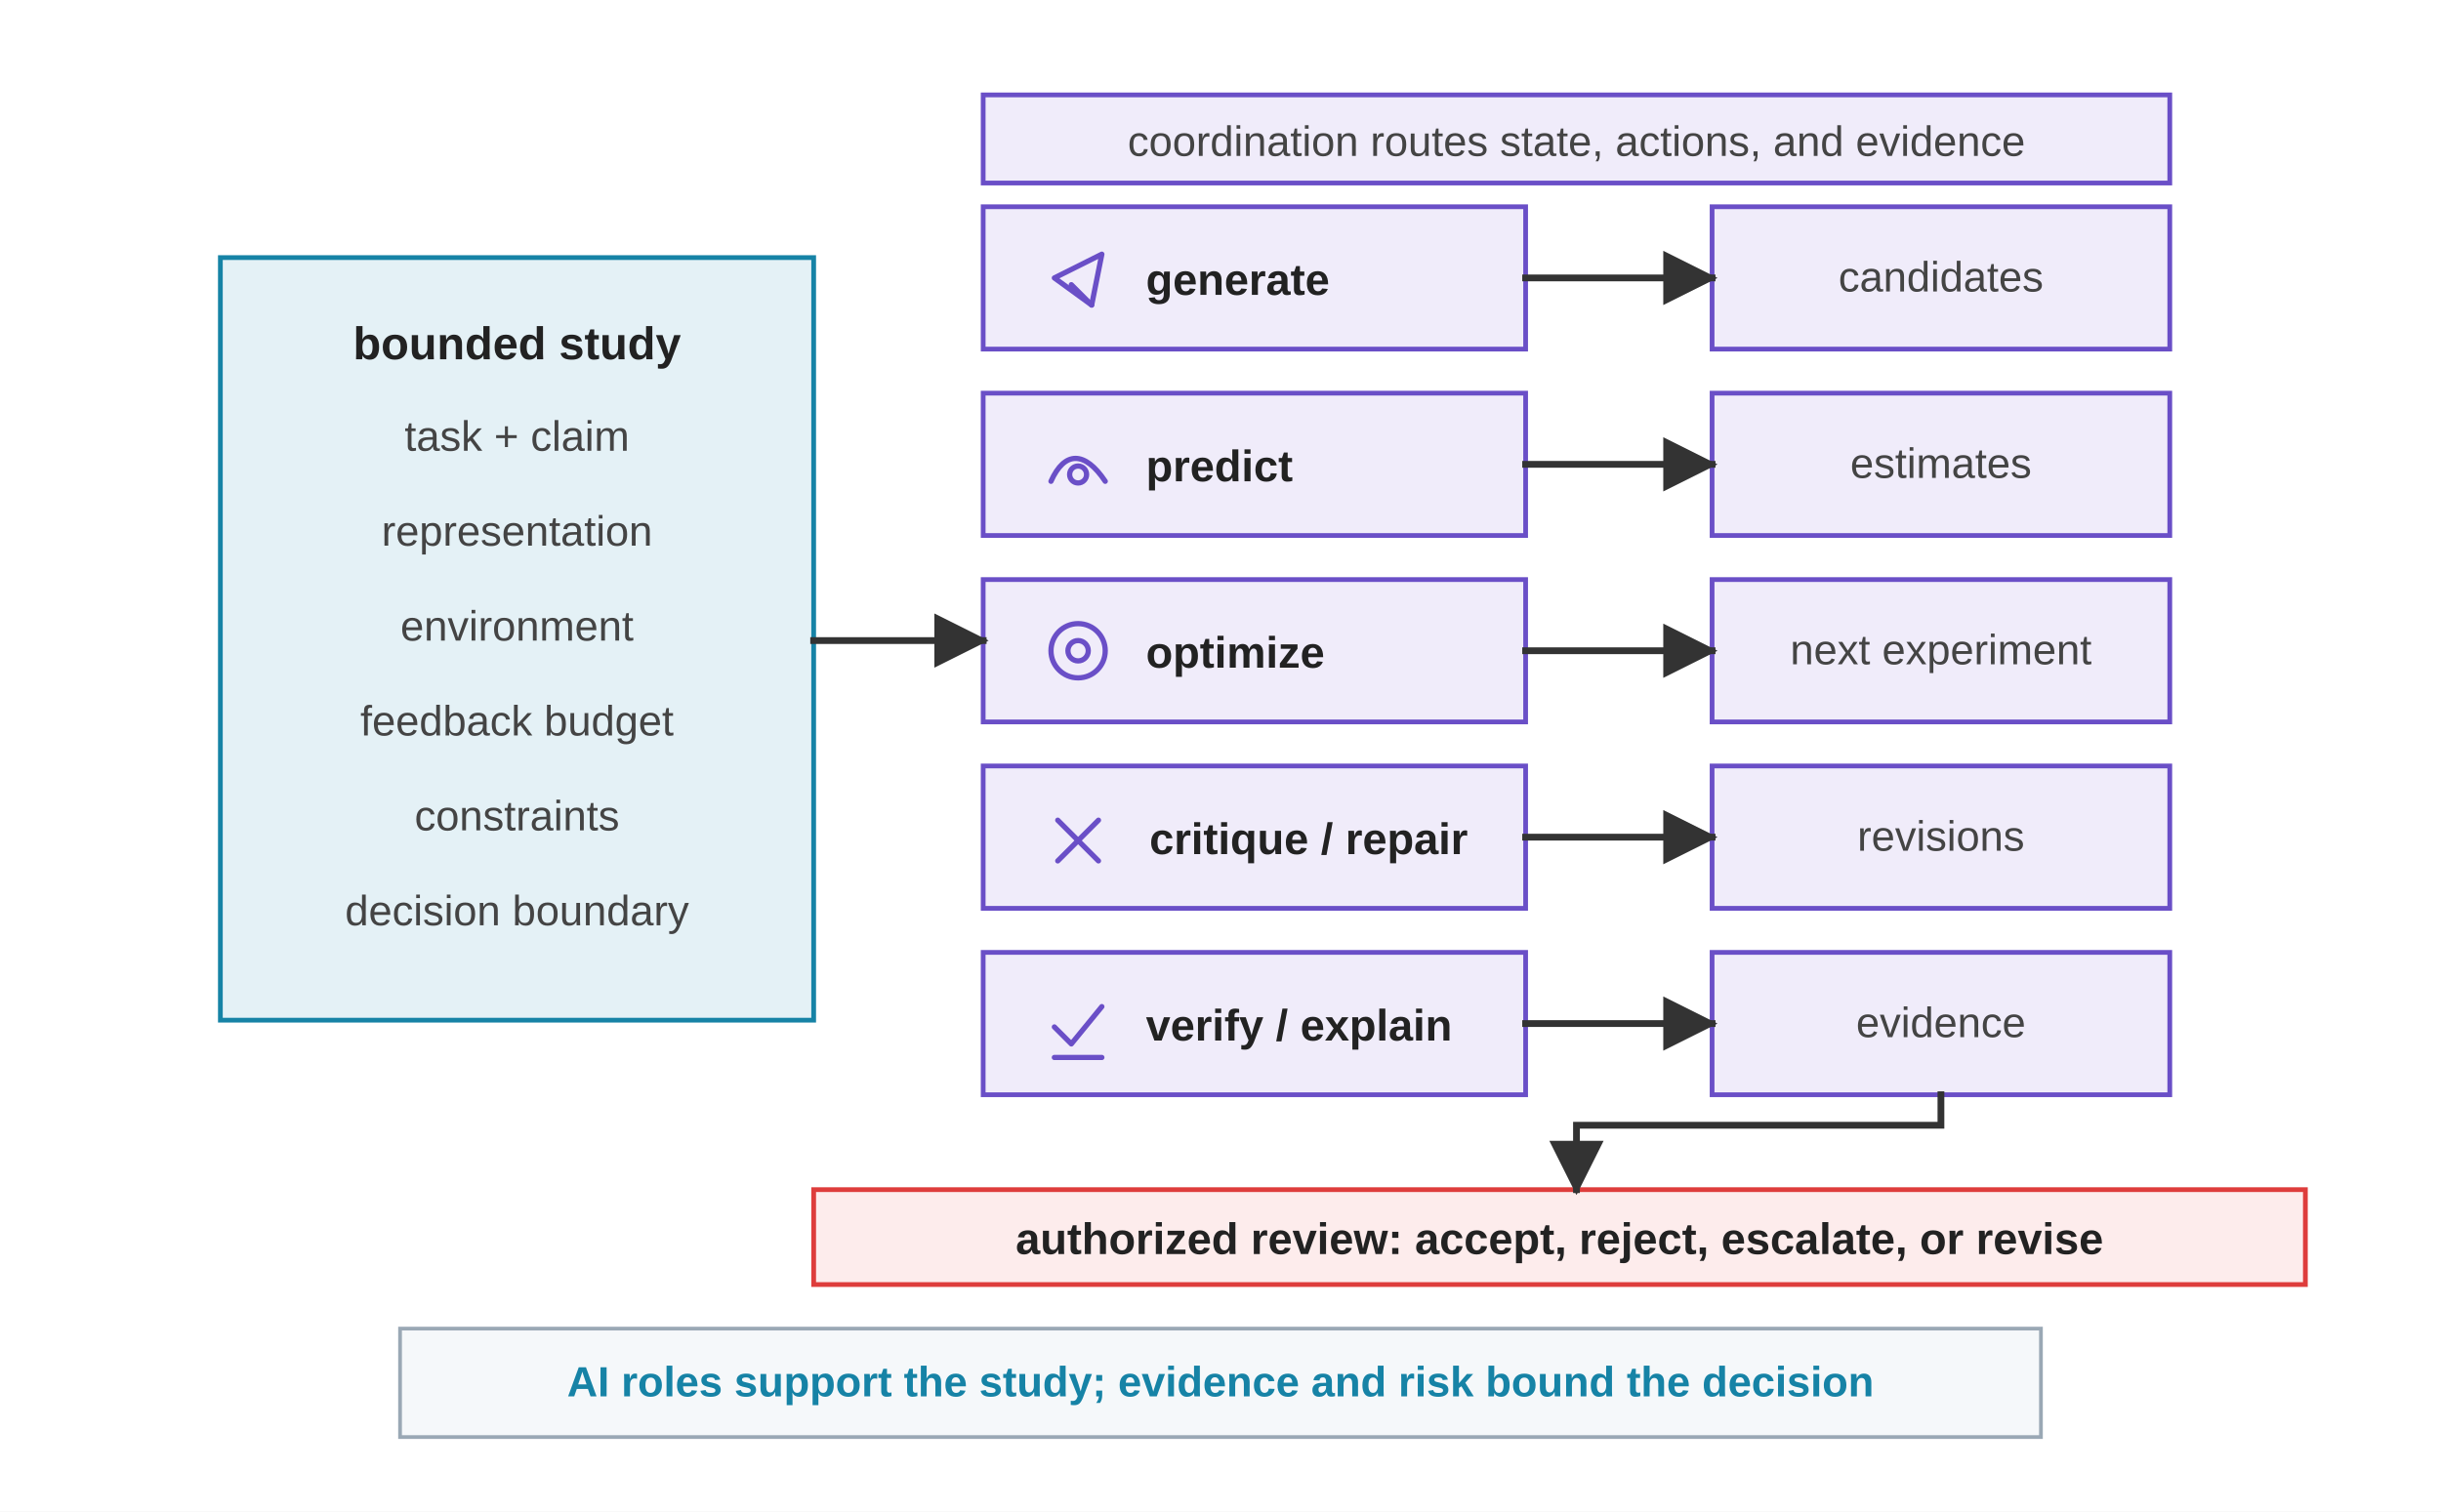
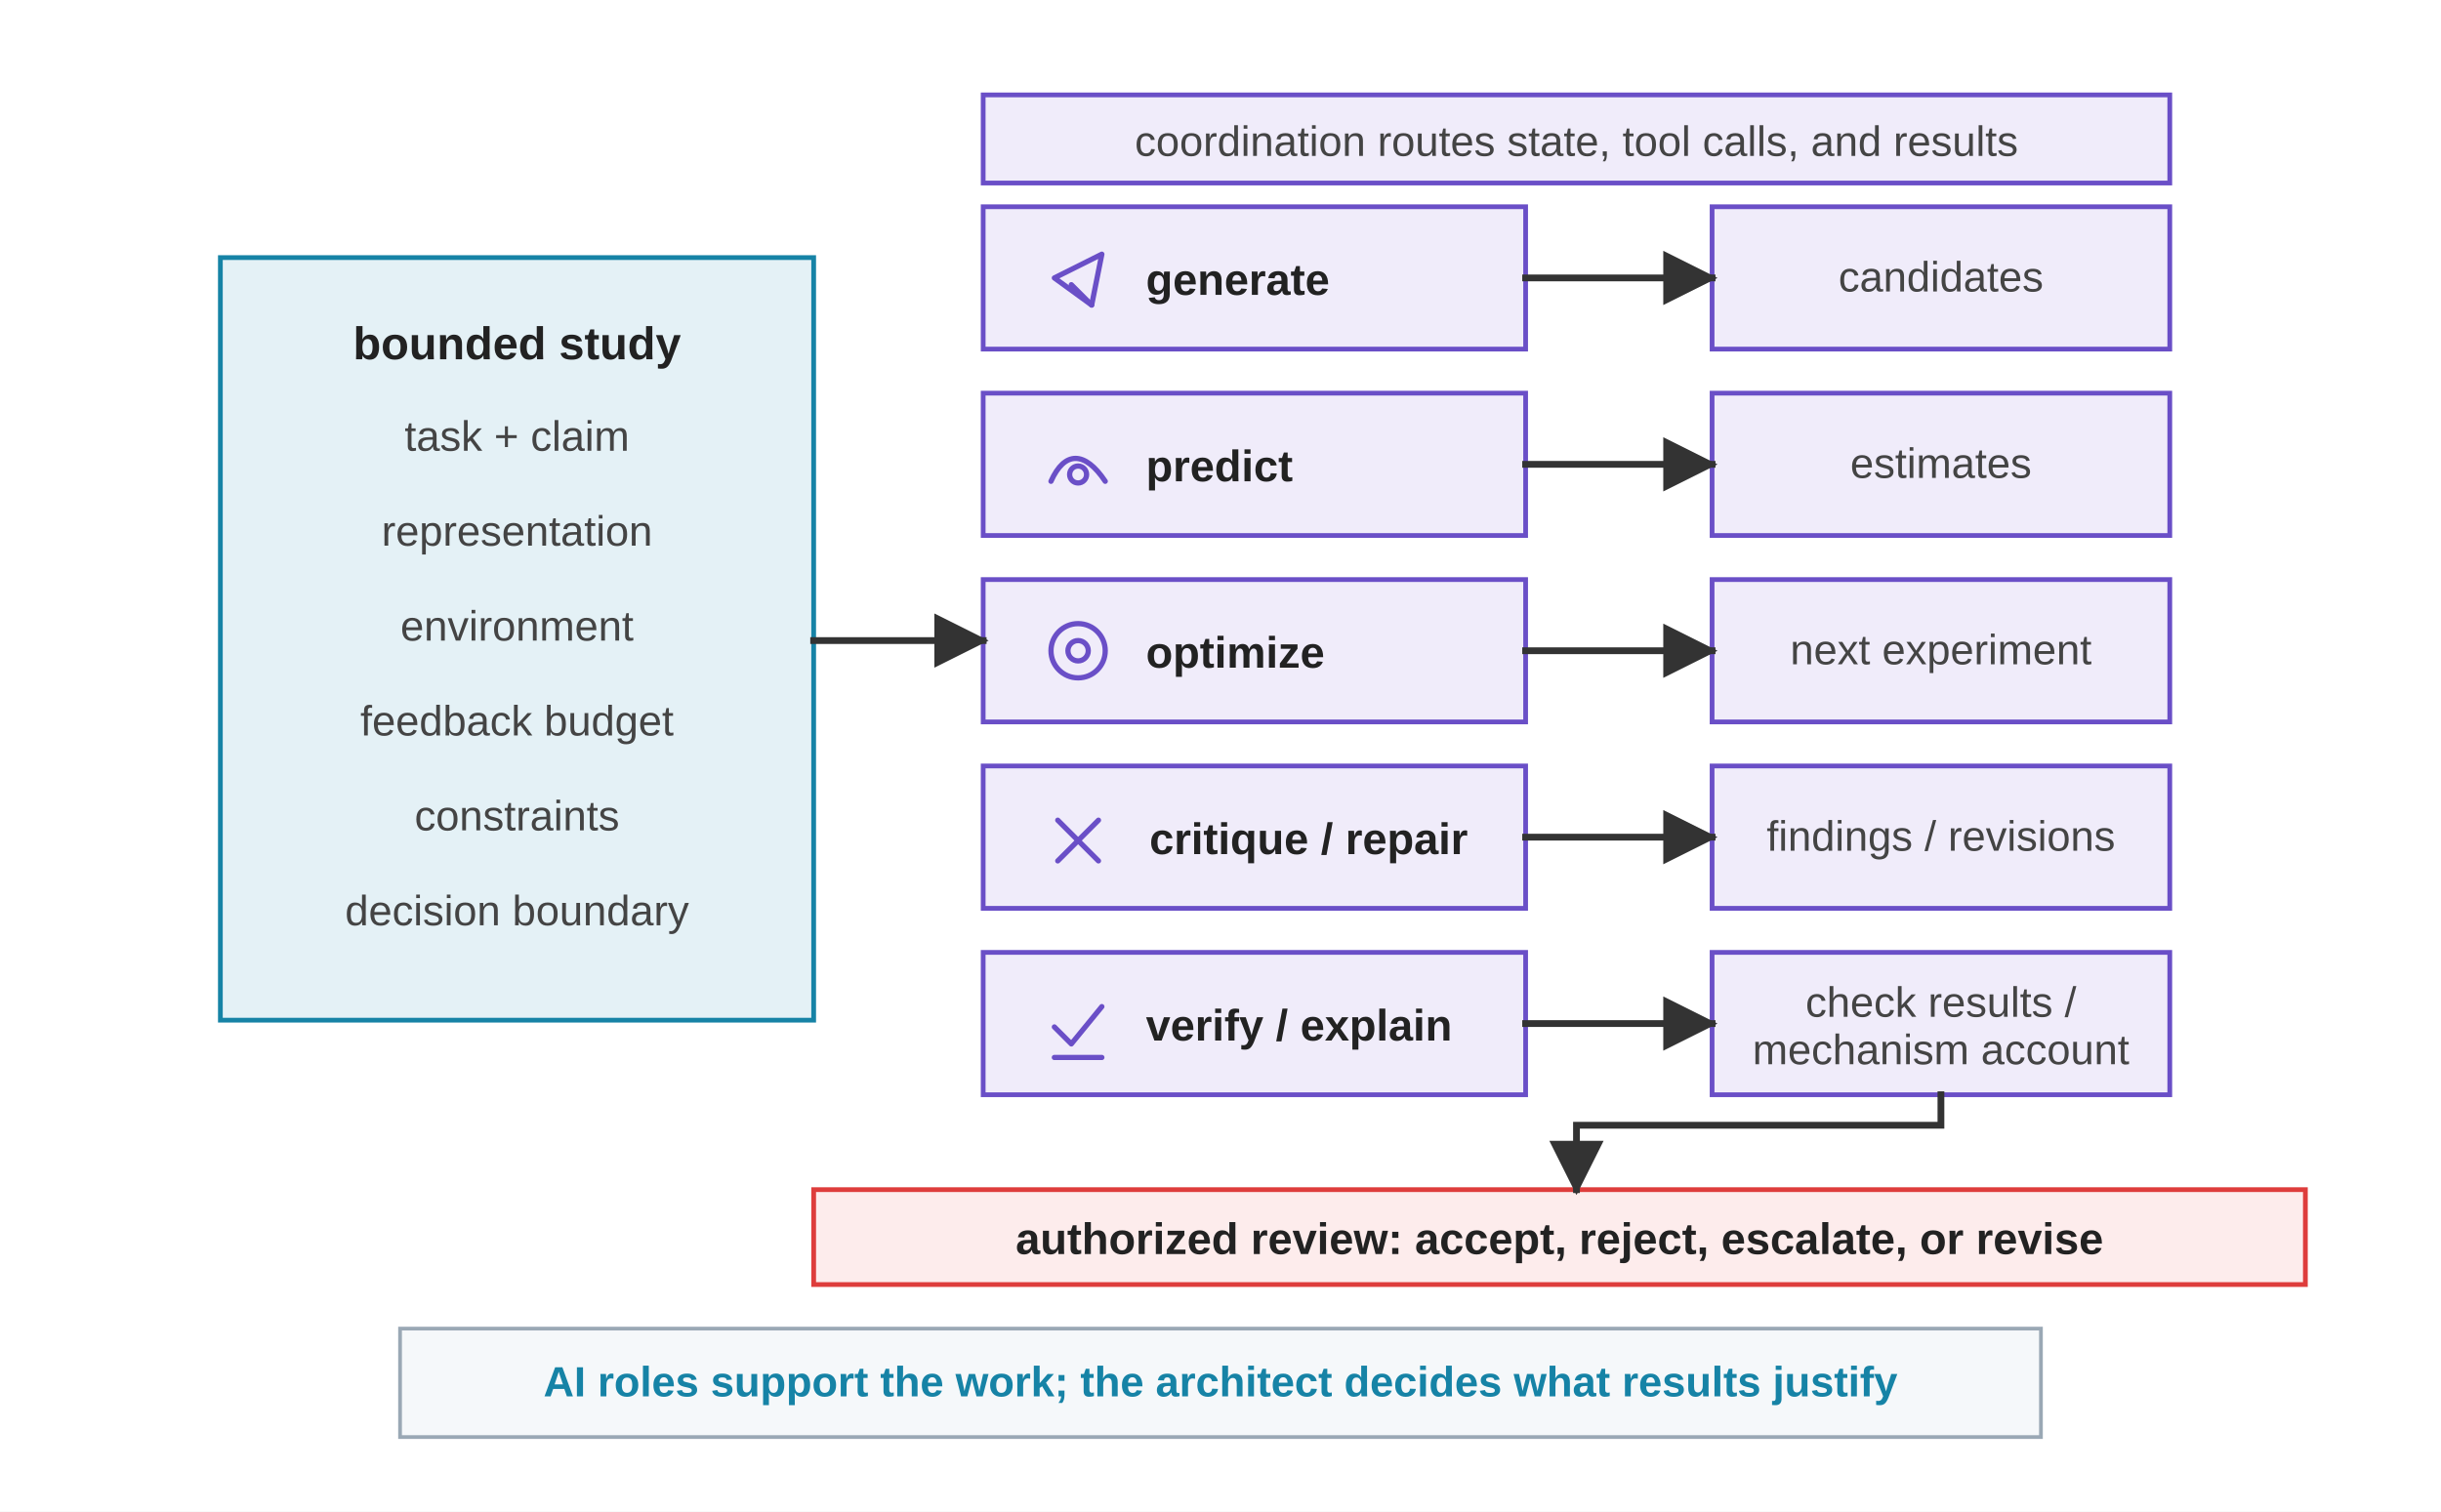
<svg xmlns="http://www.w3.org/2000/svg" viewBox="0 0 720 446" role="img">
  <defs>
    <marker id="arrow" viewBox="0 0 10 10" refX="9" refY="5" markerWidth="8" markerHeight="8" orient="auto">
      <path d="M 0 0 L 10 5 L 0 10 z" fill="#333333" />
    </marker>
    <style>
      .font { font-family: Arial, Helvetica, sans-serif; }
      .panel-title { font-size: 13.5px; font-weight: 700; fill: #222222; }
      .label { font-size: 13px; font-weight: 700; fill: #222222; }
      .small { font-size: 12.5px; fill: #444444; }
      .note { font-size: 12.5px; font-weight: 700; fill: #1683A6; }
      .bar { fill: #F5F8FA; stroke: #9AA8B5; stroke-width: 1.1; }
      .state { fill: #E4F1F6; stroke: #1683A6; stroke-width: 1.4; }
      .method { fill: #F0ECFA; stroke: #6A4FC7; stroke-width: 1.4; }
      .output { fill: #F0ECFA; stroke: #6A4FC7; stroke-width: 1.4; }
      .decision { fill: #FDECEC; stroke: #DE3D3C; stroke-width: 1.4; }
      .coordination { fill: #F0ECFA; stroke: #6A4FC7; stroke-width: 1.4; }
      .arrow { stroke: #333333; stroke-width: 2; fill: none; stroke-linecap: square; stroke-linejoin: miter; }
      .glyph { fill: none; stroke: currentColor; stroke-width: 1.55; stroke-linecap: round; stroke-linejoin: round; }
      .glyph-state { color: #1683A6; }
      .glyph-method { color: #6A4FC7; }
      .glyph-decision { color: #DE3D3C; }
    </style>
  </defs>
  <rect width="720" height="446" fill="#FFFFFF" />
  <g class="font">
    <rect class="state" x="65" y="76" width="175" height="225" />
    <text class="panel-title" x="152.5" y="106" text-anchor="middle" style="white-space: pre;">bounded study</text>
    <text class="small" x="152.5" y="133" text-anchor="middle" style="white-space: pre;">task + claim</text>
    <text class="small" x="152.5" y="161" text-anchor="middle" style="white-space: pre;">representation</text>
    <text class="small" x="152.5" y="189" text-anchor="middle" style="white-space: pre;">environment</text>
    <text class="small" x="152.5" y="217" text-anchor="middle" style="white-space: pre;">feedback budget</text>
    <text class="small" x="152.5" y="245" text-anchor="middle" style="white-space: pre;">constraints</text>
    <text class="small" x="152.5" y="273" text-anchor="middle" style="white-space: pre;">decision boundary</text>
    <rect class="coordination" x="290" y="28" width="350" height="26" />
-     <text class="small" x="465" y="46" text-anchor="middle" style="white-space: pre;">coordination routes state, actions, and evidence</text>
+     <text class="small" x="465" y="46" text-anchor="middle" style="white-space: pre;">coordination routes state, tool calls, and results</text>
    <rect class="method" x="290" y="61" width="160" height="42" />
    <g class="glyph glyph-method" transform="translate(309 73)">
      <path d="M 2 9 L 16 2 L 13 17 Z" />
      <path d="M 7 11 L 13 17" />
    </g>
    <text class="label" x="338" y="87" style="white-space: pre;">generate</text>
    <rect class="method" x="290" y="116" width="160" height="42" />
    <g class="glyph glyph-method" transform="translate(309 128)">
      <path d="M 1 14 C 5 5, 11 5, 17 14" />
      <circle cx="9" cy="12" r="2.5" />
    </g>
    <text class="label" x="338" y="142" style="white-space: pre;">predict</text>
    <rect class="method" x="290" y="171" width="160" height="42" />
    <g class="glyph glyph-method" transform="translate(309 183)">
      <circle cx="9" cy="9" r="8" />
      <circle cx="9" cy="9" r="3" />
    </g>
    <text class="label" x="338" y="197" style="white-space: pre;">optimize</text>
    <rect class="method" x="290" y="226" width="160" height="42" />
    <g class="glyph glyph-method" transform="translate(309 238)">
      <path d="M 3 4 L 15 16" />
      <path d="M 15 4 L 3 16" />
    </g>
    <text class="label" x="386" y="252" text-anchor="middle" style="white-space: pre;">critique / repair</text>
    <rect class="method" x="290" y="281" width="160" height="42" />
    <g class="glyph glyph-method" transform="translate(309 293)">
      <path d="M 2 10 L 7 15 L 16 4" />
      <path d="M 2 19 L 16 19" />
    </g>
    <text class="label" x="338" y="307" style="white-space: pre;">verify / explain</text>
    <rect class="output" x="505" y="61" width="135" height="42" />
    <text class="small" x="572.5" y="86" text-anchor="middle" style="white-space: pre;">candidates</text>
    <rect class="output" x="505" y="116" width="135" height="42" />
    <text class="small" x="572.5" y="141" text-anchor="middle" style="white-space: pre;">estimates</text>
    <rect class="output" x="505" y="171" width="135" height="42" />
    <text class="small" x="572.5" y="196" text-anchor="middle" style="white-space: pre;">next experiment</text>
    <rect class="output" x="505" y="226" width="135" height="42" />
-     <text class="small" x="572.5" y="251" text-anchor="middle" style="white-space: pre;">revisions</text>
+     <text class="small" x="572.5" y="251" text-anchor="middle" style="white-space: pre;">findings / revisions</text>
    <rect class="output" x="505" y="281" width="135" height="42" />
-     <text class="small" x="572.5" y="306" text-anchor="middle" style="white-space: pre;">evidence</text>
+     <text class="small" x="572.5" y="300" text-anchor="middle" style="white-space: pre;">check results /</text>
+     <text class="small" x="572.5" y="314" text-anchor="middle" style="white-space: pre;">mechanism account</text>
    <rect class="decision" x="240" y="351" width="440" height="28" />
    <text class="label" x="460" y="370" text-anchor="middle" style="white-space: pre;">authorized review: accept, reject, escalate, or revise</text>
    <line class="arrow" x1="240" y1="189" x2="290" y2="189" marker-end="url(#arrow)" />
    <line class="arrow" x1="450" y1="82" x2="505" y2="82" marker-end="url(#arrow)" />
    <line class="arrow" x1="450" y1="137" x2="505" y2="137" marker-end="url(#arrow)" />
    <line class="arrow" x1="450" y1="192" x2="505" y2="192" marker-end="url(#arrow)" />
    <line class="arrow" x1="450" y1="247" x2="505" y2="247" marker-end="url(#arrow)" />
    <line class="arrow" x1="450" y1="302" x2="505" y2="302" marker-end="url(#arrow)" />
    <polyline class="arrow" points="572.5 323 572.5 332 465 332 465 351" marker-end="url(#arrow)" />
    <rect class="bar" x="118" y="392" width="484" height="32" />
-     <text class="note" x="360" y="412" text-anchor="middle" style="white-space: pre;">AI roles support the study; evidence and risk bound the decision</text>
+     <text class="note" x="360" y="412" text-anchor="middle" style="white-space: pre;">AI roles support the work; the architect decides what results justify</text>
  </g>
</svg>
